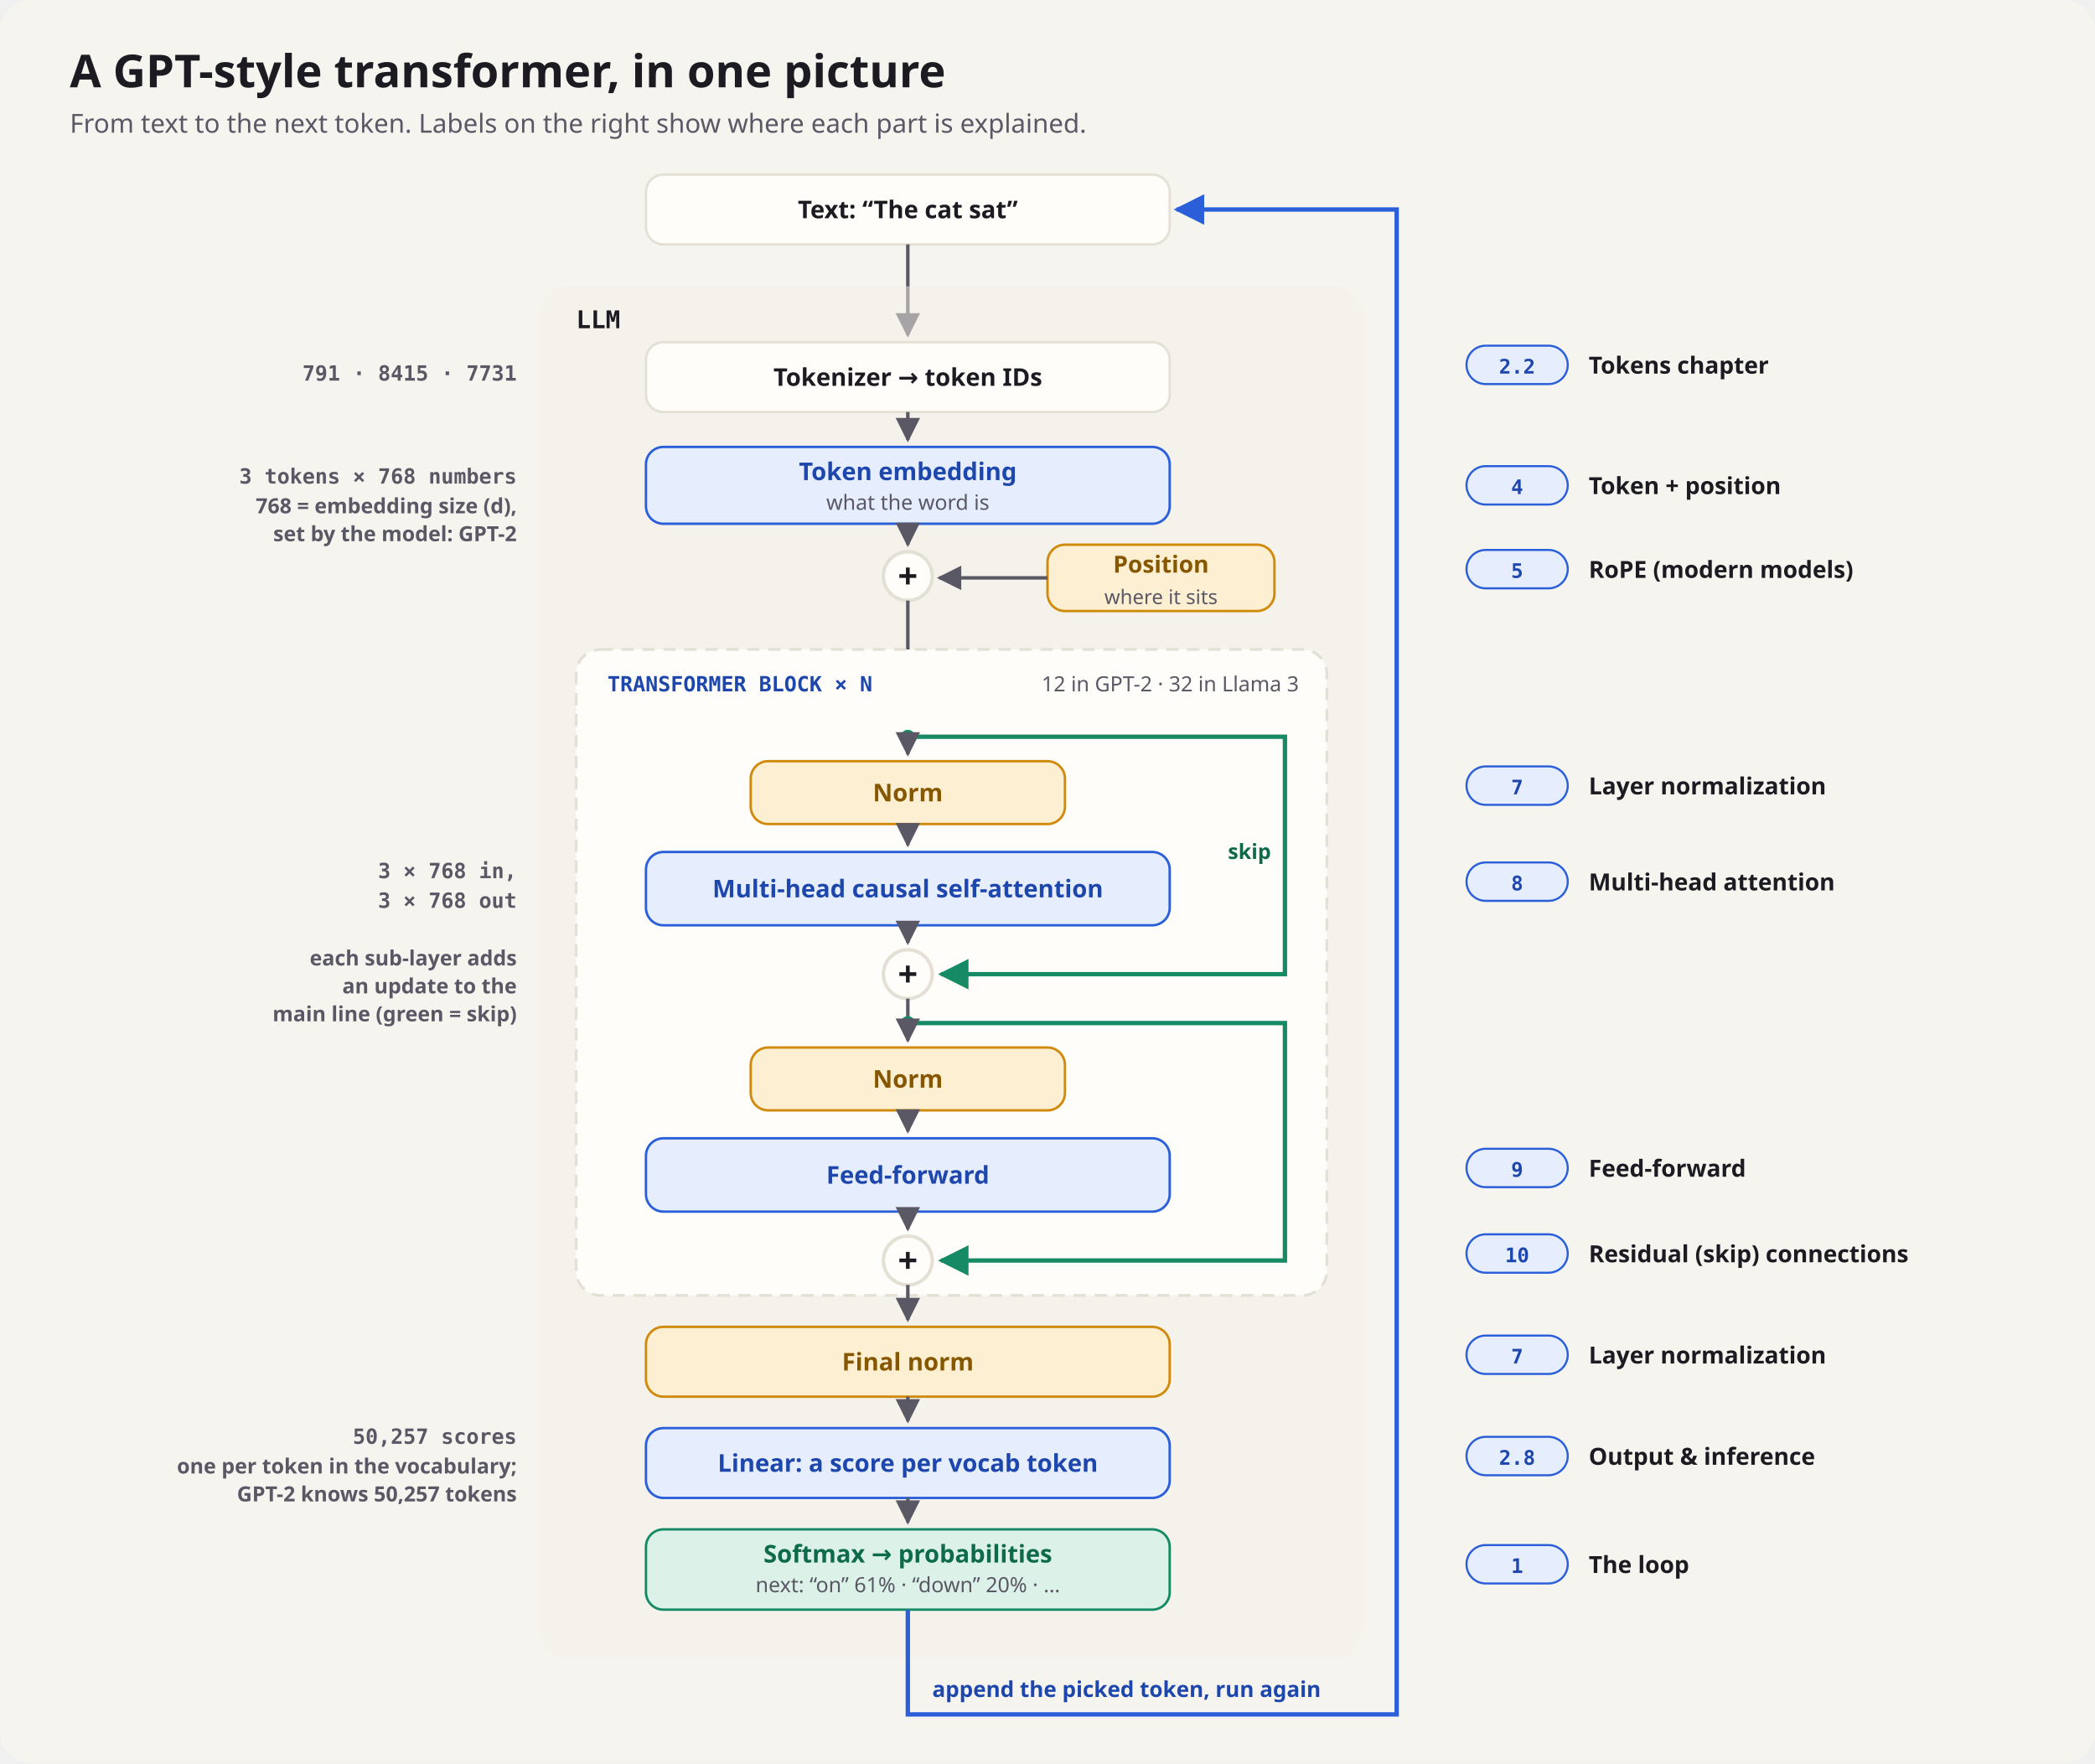
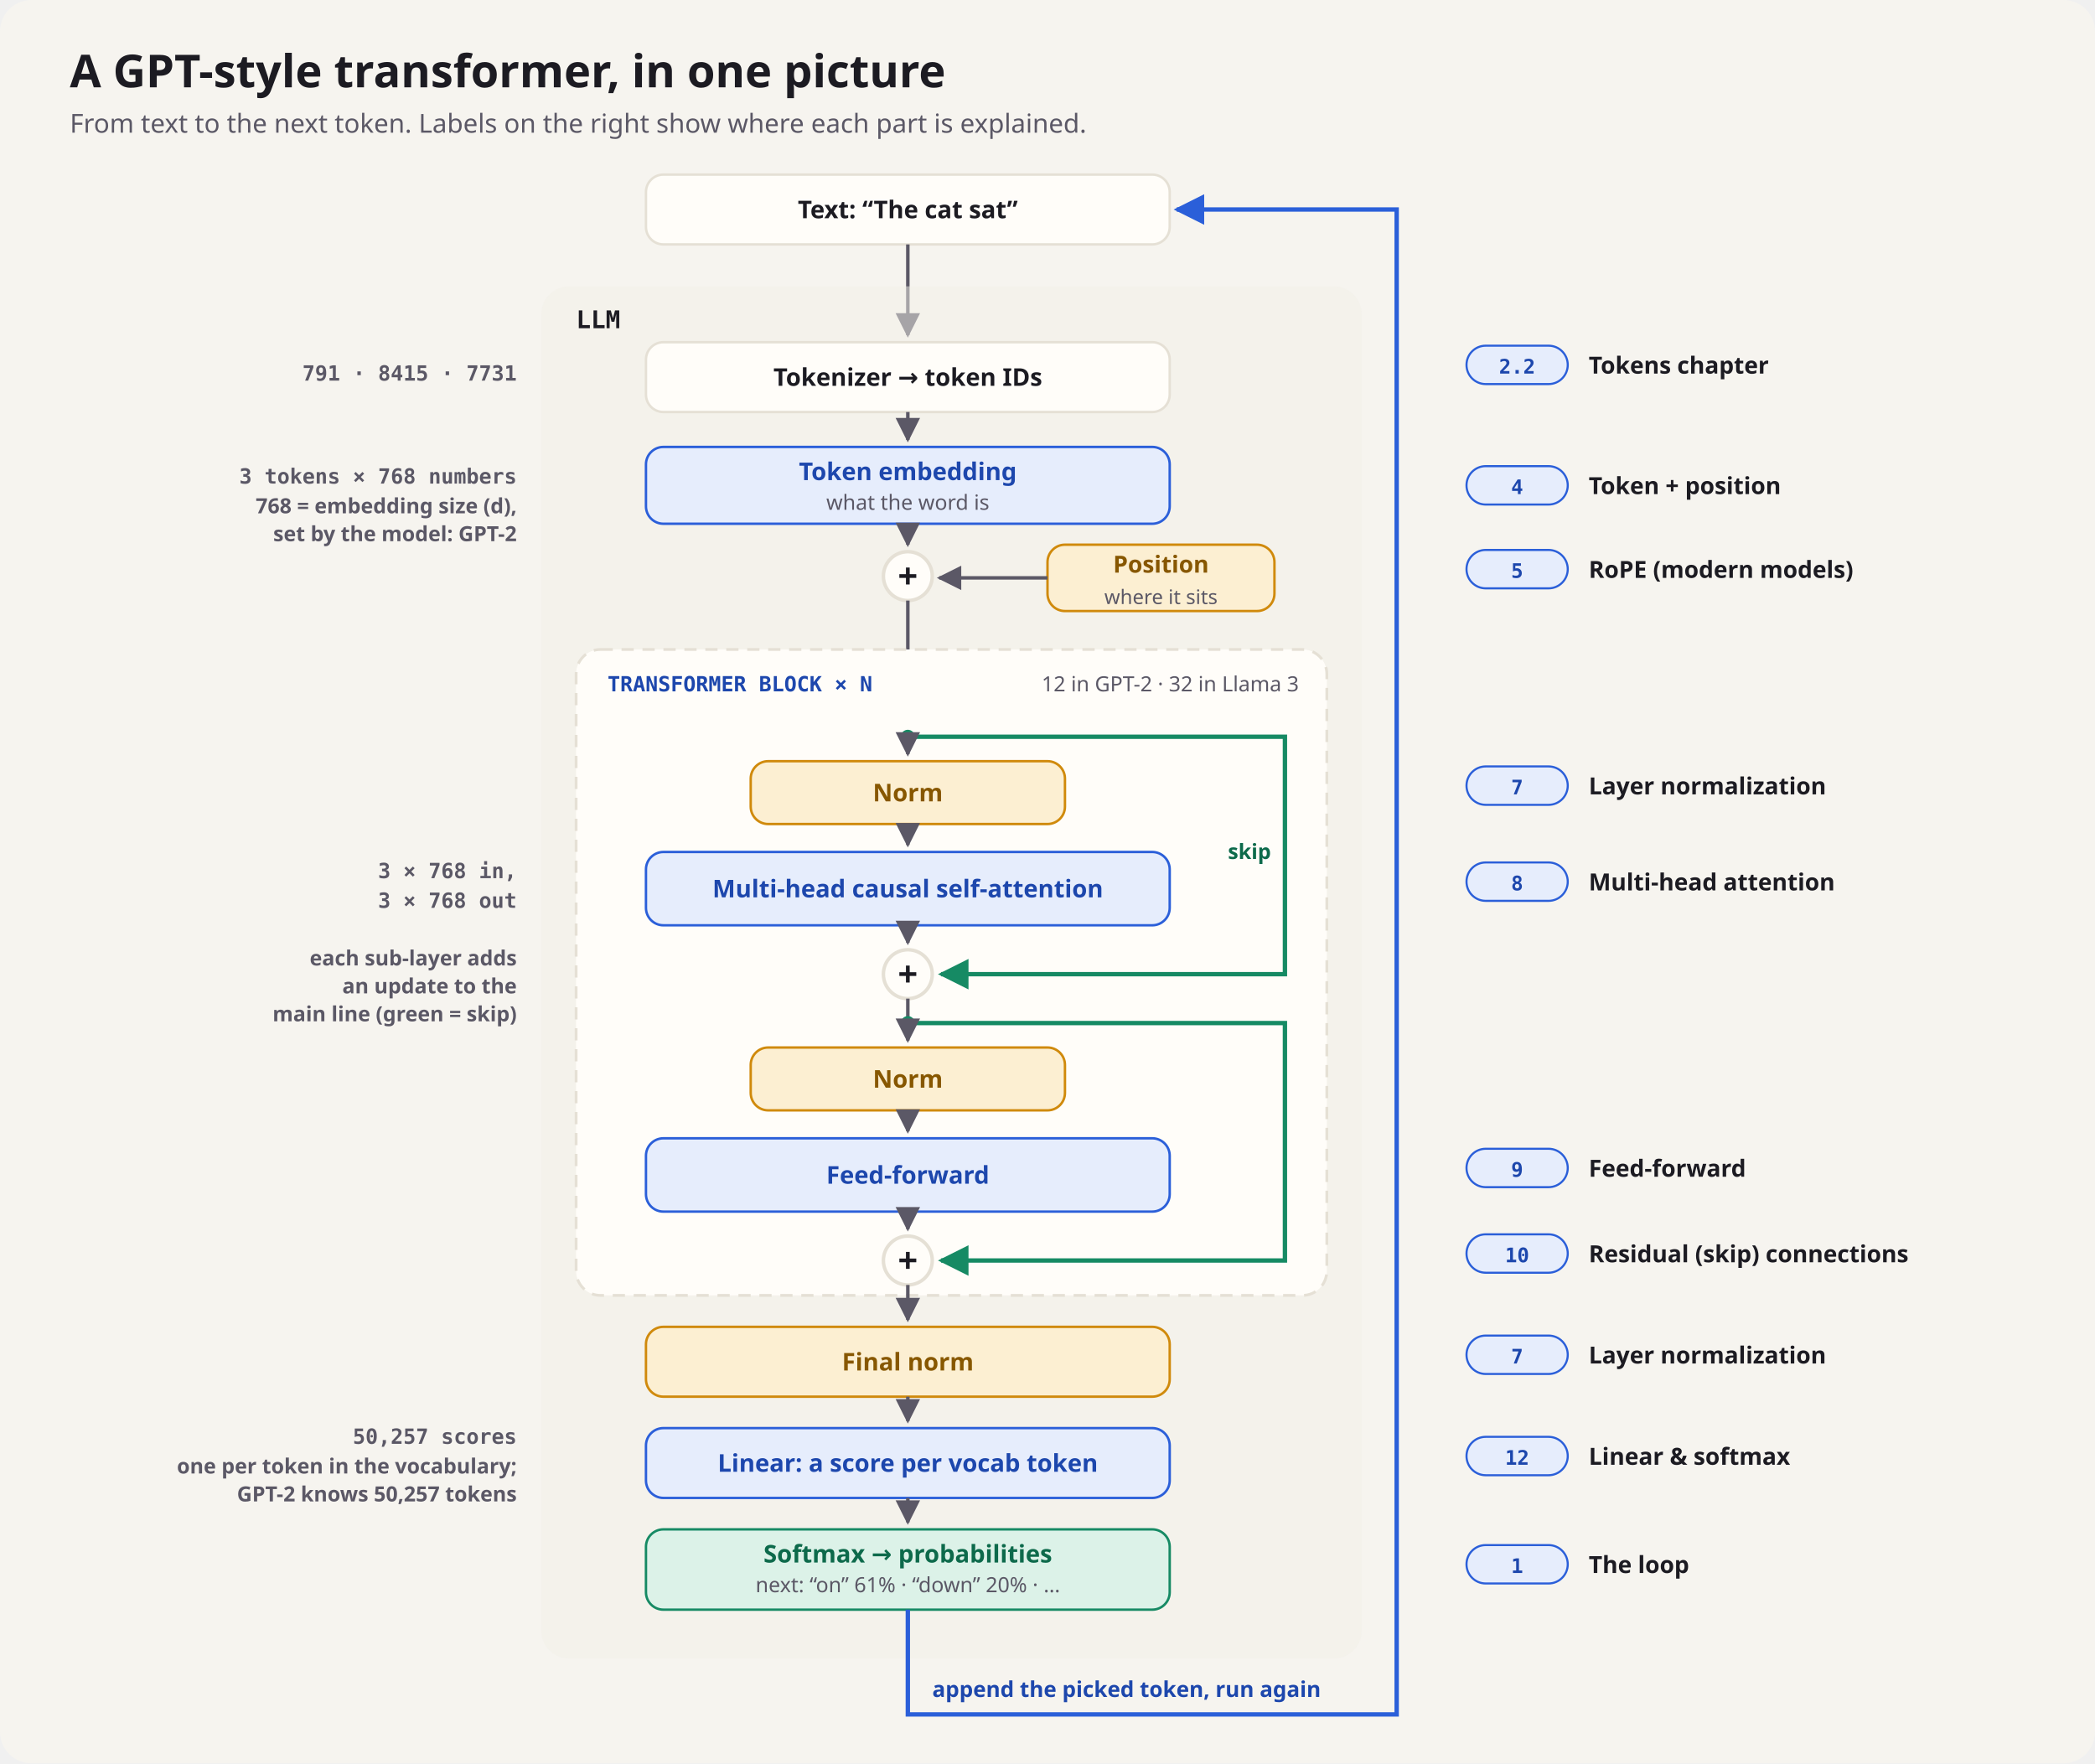
<svg xmlns="http://www.w3.org/2000/svg" viewBox="0 0 1200 1010" role="img" aria-labelledby="t d" font-family="'Schibsted Grotesk', ui-sans-serif, system-ui, sans-serif">
  <style>
    .bg{fill:#f6f4ef}.card{fill:#fffdf9;stroke:#e5e0d5}.sunk{fill:#f3f0e9}
    .ink{fill:#1c1b22}.muted{fill:#5b5866}.onacc{fill:#ffffff}
    .acc{fill:#2b5fd9}.accink{fill:#1d47ad}.accsoft{fill:#e6edfc}
    .pos{fill:#168a64}.posink{fill:#0d6a4b}.possoft{fill:#dcf2e8;stroke:#168a64}
    .neg{fill:#d24a2b}.negink{fill:#ad3417}.negsoft{fill:#fbe3da;stroke:#d24a2b}
    .heat{fill:#fcefd2;stroke:#d08a0c}.heatink{fill:#875700}.heatfill{fill:#d08a0c}
    .line{stroke:#5b5866;fill:none;stroke-width:2}.thin{stroke:#e5e0d5;fill:none;stroke-width:1.5}
    .dash{stroke:#2b5fd9;fill:none;stroke-width:2;stroke-dasharray:6 5}
    .sacc{stroke:#2b5fd9;fill:none;stroke-width:2.5}.sheat{stroke:#d08a0c;fill:none;stroke-width:2.5}
    .spos{stroke:#168a64;fill:none;stroke-width:2.5}.sneg{stroke:#d24a2b;fill:none;stroke-width:2.5}
    .edge{stroke:#2b5fd9;fill:none;stroke-width:1;opacity:.45}
    .stream{stroke:#2b5fd9;fill:none;stroke-width:14;stroke-linecap:round;opacity:.35}
    .row{fill:#f3f0e9}.hit{fill:#e6edfc;stroke:#2b5fd9}
    .mono{font-family:'JetBrains Mono',ui-monospace,Menlo,monospace}
    .head{font-size:13px;font-weight:700;letter-spacing:.08em}
    .arrowhead{fill:#5b5866}.arrowacc{fill:#2b5fd9}
  </style>
  <defs>
    <marker id="a" viewBox="0 0 10 10" refX="9" refY="5" markerWidth="7" markerHeight="7" orient="auto-start-reverse">
      <path d="M0 0L10 5L0 10z" class="arrowhead" />
    </marker>
    <marker id="ap" viewBox="0 0 10 10" refX="9" refY="5" markerWidth="7" markerHeight="7" orient="auto-start-reverse">
      <path d="M0 0L10 5L0 10z" class="pos" />
    </marker>
    <marker id="aa" viewBox="0 0 10 10" refX="9" refY="5" markerWidth="7" markerHeight="7" orient="auto-start-reverse">
      <path d="M0 0L10 5L0 10z" class="arrowacc" />
    </marker>
  </defs>
  <rect class="bg" width="1200" height="1010" rx="18" />
  <text x="40" y="50" text-anchor="start" class="ink" font-size="26" font-weight="700">A GPT-style transformer, in one picture</text>
  <text x="40" y="76" text-anchor="start" class="muted" font-size="15">From text to the next token. Labels on the right show where each part is explained.</text>
  <rect class="card" x="370" y="100" width="300" height="40" rx="10" stroke-width="1.4" />
  <text x="520.0" y="125.0" text-anchor="middle" class="ink" font-size="14" font-weight="700">Text: “The cat sat”</text>
  <line class="line" x1="520" y1="140" x2="520" y2="192" marker-end="url(#a)" />
  <rect class="sunk" x="310" y="164" width="470" height="786" rx="16" stroke-width="1.4" stroke-dasharray="3 4" fill-opacity="0.5" />
  <text x="330" y="188" text-anchor="start" class="ink mono" font-size="14" font-weight="700">LLM</text>
  <rect class="card" x="370" y="196" width="300" height="40" rx="10" stroke-width="1.4" />
  <text x="520.0" y="221.0" text-anchor="middle" class="ink" font-size="14" font-weight="700">Tokenizer → token IDs</text>
  <text x="296" y="218" text-anchor="end" class="muted mono" font-size="12" font-weight="600">791 · 8415 · 7731</text>
  <rect class="hit" x="840" y="198" width="58" height="22" rx="11" stroke-width="1.2" />
  <text x="869" y="214" text-anchor="middle" class="accink mono" font-size="11.5" font-weight="700">2.2</text>
  <text x="910" y="214" text-anchor="start" class="ink" font-size="13.5" font-weight="600">Tokens chapter</text>
  <line class="line" x1="520" y1="236" x2="520" y2="252" marker-end="url(#a)" />
  <rect class="hit" x="370" y="256" width="300" height="44" rx="10" stroke-width="1.4" />
  <text x="520.0" y="275" text-anchor="middle" class="accink" font-size="14" font-weight="700">Token embedding</text>
  <text x="520.0" y="292" text-anchor="middle" class="muted" font-size="12">what the word is</text>
  <line class="line" x1="520" y1="300" x2="520" y2="312" marker-end="url(#a)" />
  <circle class="card" cx="520" cy="330" r="14" stroke-width="2" />
  <text x="520" y="337" text-anchor="middle" class="ink" font-size="20" font-weight="700">+</text>
  <rect class="heat" x="600" y="312" width="130" height="38" rx="10" stroke-width="1.4" />
  <text x="665" y="328" text-anchor="middle" class="heatink" font-size="13.5" font-weight="700">Position</text>
  <text x="665" y="346" text-anchor="middle" class="muted" font-size="11.5">where it sits</text>
  <line class="line" x1="600" y1="331" x2="538" y2="331" marker-end="url(#a)" />
  <text x="296" y="277" text-anchor="end" class="muted mono" font-size="12" font-weight="600">3 tokens × 768 numbers</text>
  <text x="296" y="294" text-anchor="end" class="muted" font-size="12" font-weight="600">768 = embedding size (d),</text>
  <text x="296" y="310" text-anchor="end" class="muted" font-size="12" font-weight="600">set by the model: GPT-2</text>
  <rect class="hit" x="840" y="267" width="58" height="22" rx="11" stroke-width="1.2" />
  <text x="869" y="283" text-anchor="middle" class="accink mono" font-size="11.5" font-weight="700">4</text>
  <text x="910" y="283" text-anchor="start" class="ink" font-size="13.5" font-weight="600">Token + position</text>
  <rect class="hit" x="840" y="315" width="58" height="22" rx="11" stroke-width="1.2" />
  <text x="869" y="331" text-anchor="middle" class="accink mono" font-size="11.5" font-weight="700">5</text>
  <text x="910" y="331" text-anchor="start" class="ink" font-size="13.5" font-weight="600">RoPE (modern models)</text>
  <line class="line" x1="520" y1="344" x2="520" y2="418" marker-end="url(#a)" />
  <rect class="card" x="330" y="372" width="430" height="370" rx="14" stroke-width="1.6" stroke-dasharray="7 5" />
  <text x="348" y="396" text-anchor="start" class="accink mono" font-size="12" font-weight="700">TRANSFORMER BLOCK × N</text>
  <text x="744" y="396" text-anchor="end" class="muted" font-size="12">12 in GPT-2 · 32 in Llama 3</text>
  <circle class="pos" cx="520" cy="422" r="4" />
  <path class="spos" fill="none" d="M520 422 H736 V558 H539" marker-end="url(#ap)" />
  <line class="line" x1="520" y1="422" x2="520" y2="432" marker-end="url(#a)" />
  <rect class="heat" x="430" y="436" width="180" height="36" rx="10" stroke-width="1.4" />
  <text x="520.0" y="459.0" text-anchor="middle" class="heatink" font-size="14" font-weight="700">Norm</text>
  <line class="line" x1="520" y1="472" x2="520" y2="484" marker-end="url(#a)" />
  <rect class="hit" x="370" y="488" width="300" height="42" rx="10" stroke-width="1.4" />
  <text x="520.0" y="514.0" text-anchor="middle" class="accink" font-size="14" font-weight="700">Multi-head causal self-attention</text>
  <line class="line" x1="520" y1="530" x2="520" y2="540" marker-end="url(#a)" />
  <circle class="card" cx="520" cy="558" r="14" stroke-width="2" />
  <text x="520" y="565" text-anchor="middle" class="ink" font-size="20" font-weight="700">+</text>
  <rect class="hit" x="840" y="439" width="58" height="22" rx="11" stroke-width="1.2" />
  <text x="869" y="455" text-anchor="middle" class="accink mono" font-size="11.5" font-weight="700">7</text>
  <text x="910" y="455" text-anchor="start" class="ink" font-size="13.5" font-weight="600">Layer normalization</text>
  <rect class="hit" x="840" y="494" width="58" height="22" rx="11" stroke-width="1.2" />
  <text x="869" y="510" text-anchor="middle" class="accink mono" font-size="11.5" font-weight="700">8</text>
  <text x="910" y="510" text-anchor="start" class="ink" font-size="13.5" font-weight="600">Multi-head attention</text>
  <line class="line" x1="520" y1="572" x2="520" y2="586" />
  <circle class="pos" cx="520" cy="586" r="4" />
  <path class="spos" fill="none" d="M520 586 H736 V722 H539" marker-end="url(#ap)" />
  <line class="line" x1="520" y1="586" x2="520" y2="596" marker-end="url(#a)" />
  <rect class="heat" x="430" y="600" width="180" height="36" rx="10" stroke-width="1.4" />
  <text x="520.0" y="623.0" text-anchor="middle" class="heatink" font-size="14" font-weight="700">Norm</text>
  <line class="line" x1="520" y1="636" x2="520" y2="648" marker-end="url(#a)" />
  <rect class="hit" x="370" y="652" width="300" height="42" rx="10" stroke-width="1.4" />
  <text x="520.0" y="678.0" text-anchor="middle" class="accink" font-size="14" font-weight="700">Feed-forward</text>
  <line class="line" x1="520" y1="694" x2="520" y2="704" marker-end="url(#a)" />
  <circle class="card" cx="520" cy="722" r="14" stroke-width="2" />
  <text x="520" y="729" text-anchor="middle" class="ink" font-size="20" font-weight="700">+</text>
  <rect class="hit" x="840" y="658" width="58" height="22" rx="11" stroke-width="1.2" />
  <text x="869" y="674" text-anchor="middle" class="accink mono" font-size="11.5" font-weight="700">9</text>
  <text x="910" y="674" text-anchor="start" class="ink" font-size="13.5" font-weight="600">Feed-forward</text>
  <rect class="hit" x="840" y="707" width="58" height="22" rx="11" stroke-width="1.2" />
  <text x="869" y="723" text-anchor="middle" class="accink mono" font-size="11.5" font-weight="700">10</text>
  <text x="910" y="723" text-anchor="start" class="ink" font-size="13.5" font-weight="600">Residual (skip) connections</text>
  <text x="728" y="492" text-anchor="end" class="posink" font-size="12" font-weight="700">skip</text>
  <text x="296" y="503" text-anchor="end" class="muted mono" font-size="12" font-weight="600">3 × 768 in,</text>
  <text x="296" y="520" text-anchor="end" class="muted mono" font-size="12" font-weight="600">3 × 768 out</text>
  <text x="296" y="553" text-anchor="end" class="muted" font-size="12" font-weight="600">each sub-layer adds</text>
  <text x="296" y="569" text-anchor="end" class="muted" font-size="12" font-weight="600">an update to the</text>
  <text x="296" y="585" text-anchor="end" class="muted" font-size="12" font-weight="600">main line (green = skip)</text>
  <line class="line" x1="520" y1="736" x2="520" y2="756" marker-end="url(#a)" />
  <rect class="heat" x="370" y="760" width="300" height="40" rx="10" stroke-width="1.4" />
  <text x="520.0" y="785.0" text-anchor="middle" class="heatink" font-size="14" font-weight="700">Final norm</text>
  <rect class="hit" x="840" y="765" width="58" height="22" rx="11" stroke-width="1.2" />
  <text x="869" y="781" text-anchor="middle" class="accink mono" font-size="11.5" font-weight="700">7</text>
  <text x="910" y="781" text-anchor="start" class="ink" font-size="13.5" font-weight="600">Layer normalization</text>
  <line class="line" x1="520" y1="800" x2="520" y2="814" marker-end="url(#a)" />
  <rect class="hit" x="370" y="818" width="300" height="40" rx="10" stroke-width="1.4" />
  <text x="520.0" y="843.0" text-anchor="middle" class="accink" font-size="14" font-weight="700">Linear: a score per vocab token</text>
  <text x="296" y="827" text-anchor="end" class="muted mono" font-size="12" font-weight="600">50,257 scores</text>
  <text x="296" y="844" text-anchor="end" class="muted" font-size="12" font-weight="600">one per token in the vocabulary;</text>
  <text x="296" y="860" text-anchor="end" class="muted" font-size="12" font-weight="600">GPT-2 knows 50,257 tokens</text>
  <rect class="hit" x="840" y="823" width="58" height="22" rx="11" stroke-width="1.2" />
-   <text x="869" y="839" text-anchor="middle" class="accink mono" font-size="11.5" font-weight="700">2.8</text>
-   <text x="910" y="839" text-anchor="start" class="ink" font-size="13.5" font-weight="600">Output &amp; inference</text>
+   <text x="869" y="839" text-anchor="middle" class="accink mono" font-size="11.5" font-weight="700">12</text>
+   <text x="910" y="839" text-anchor="start" class="ink" font-size="13.5" font-weight="600">Linear &amp; softmax</text>
  <line class="line" x1="520" y1="858" x2="520" y2="872" marker-end="url(#a)" />
  <rect class="possoft" x="370" y="876" width="300" height="46" rx="10" stroke-width="1.4" />
  <text x="520.0" y="895" text-anchor="middle" class="posink" font-size="14" font-weight="700">Softmax → probabilities</text>
  <text x="520.0" y="912" text-anchor="middle" class="muted" font-size="12">next: “on” 61% · “down” 20% · …</text>
  <rect class="hit" x="840" y="885" width="58" height="22" rx="11" stroke-width="1.2" />
  <text x="869" y="901" text-anchor="middle" class="accink mono" font-size="11.5" font-weight="700">1</text>
  <text x="910" y="901" text-anchor="start" class="ink" font-size="13.5" font-weight="600">The loop</text>
  <path class="sacc" fill="none" d="M520 922 V982 H800 V120 H674" marker-end="url(#aa)" />
  <text x="534" y="972" text-anchor="start" class="accink" font-size="12.5" font-weight="700">append the picked token, run again</text>
</svg>
